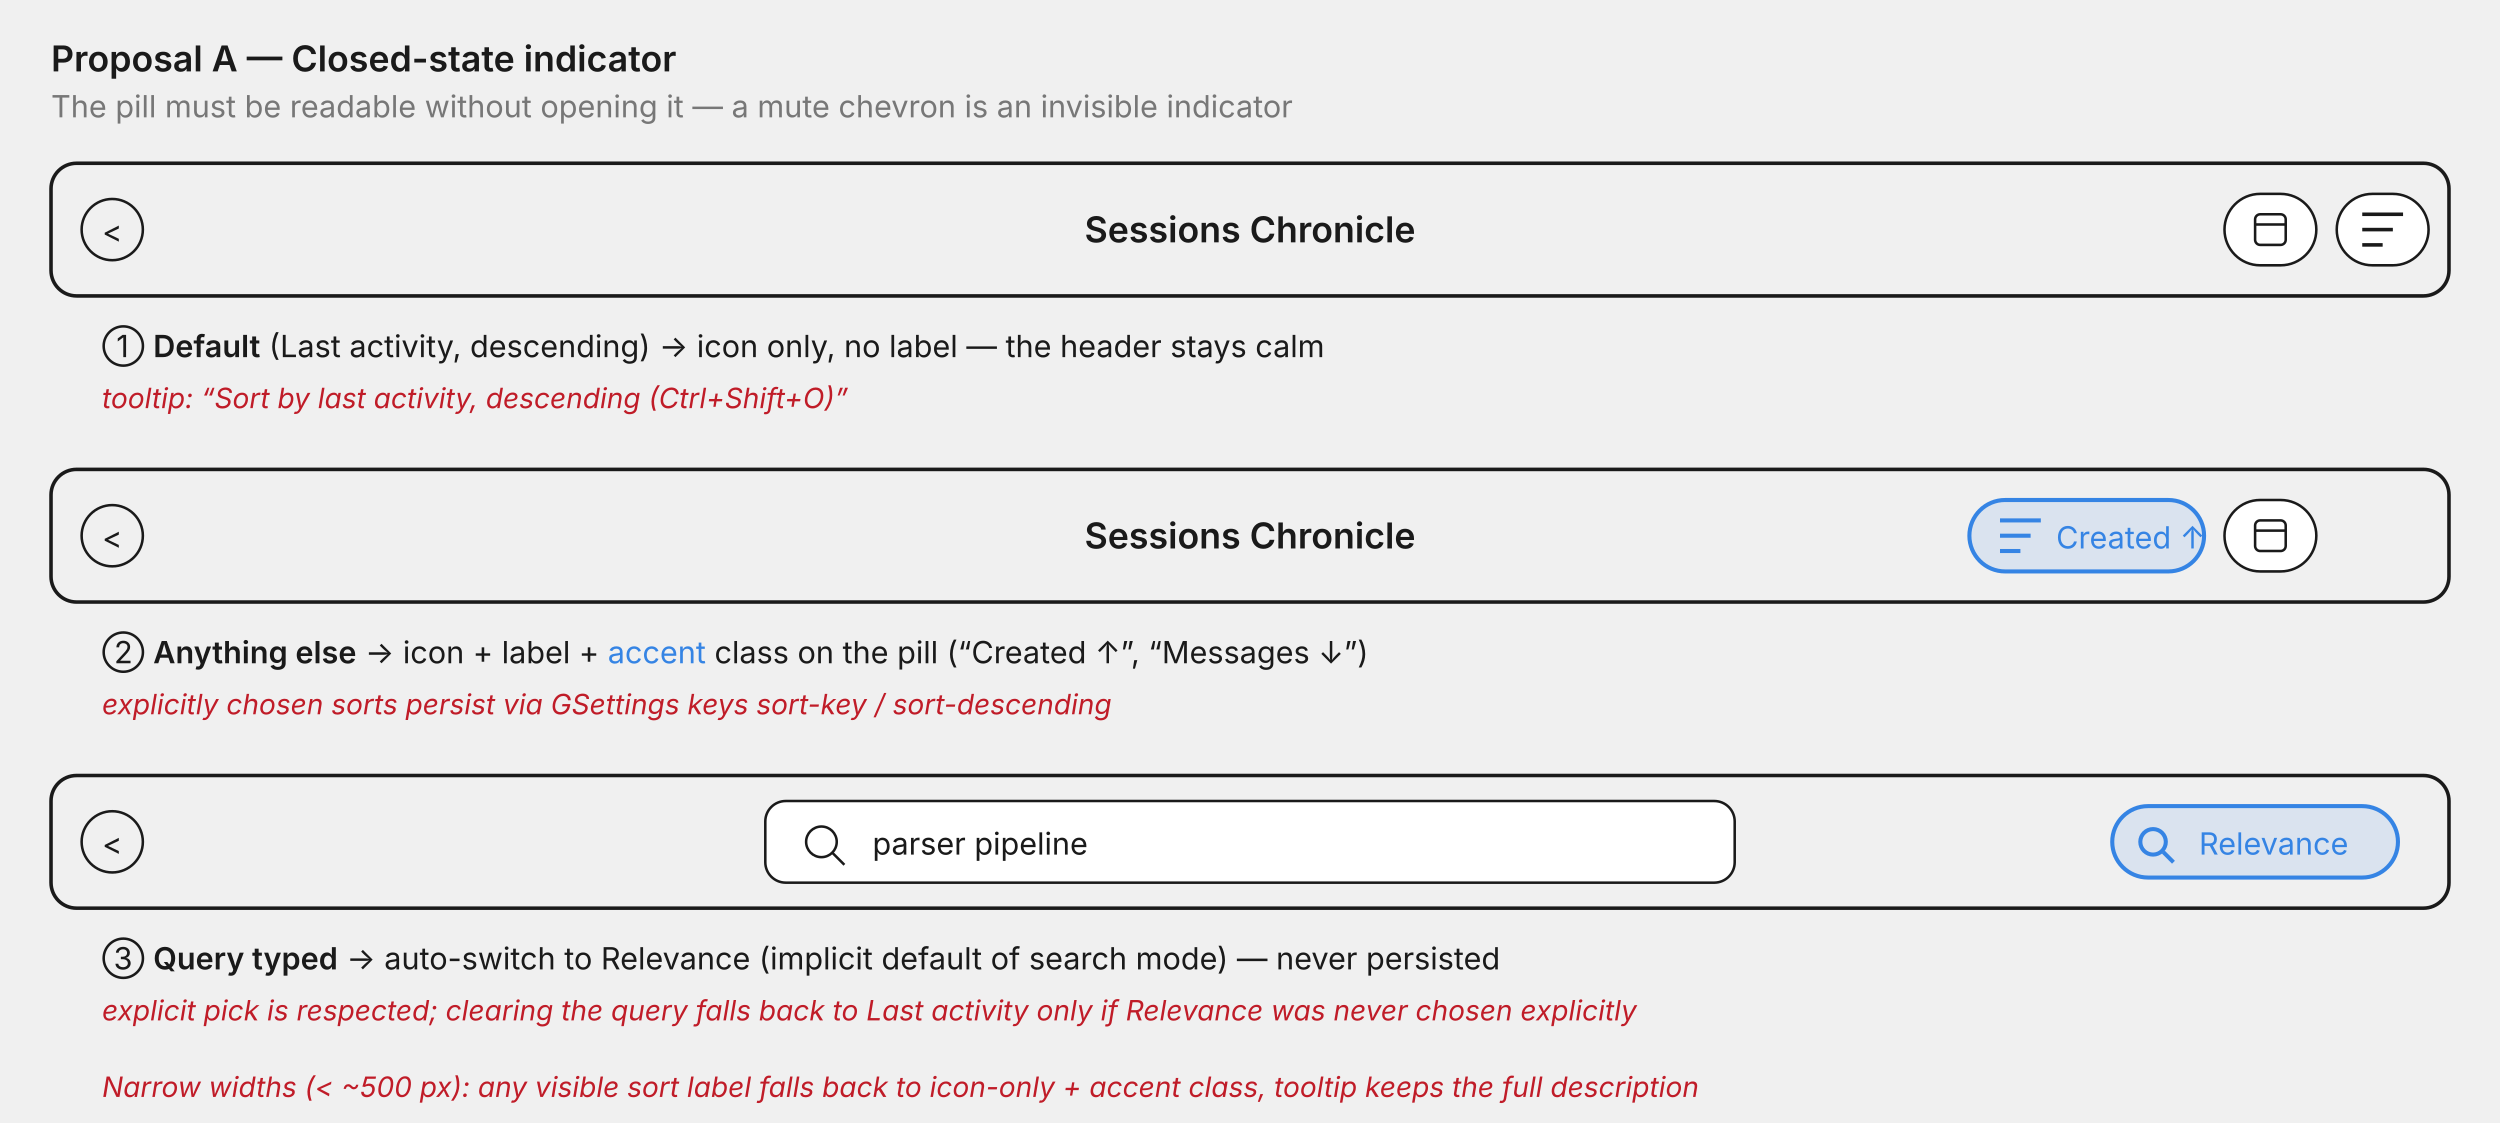
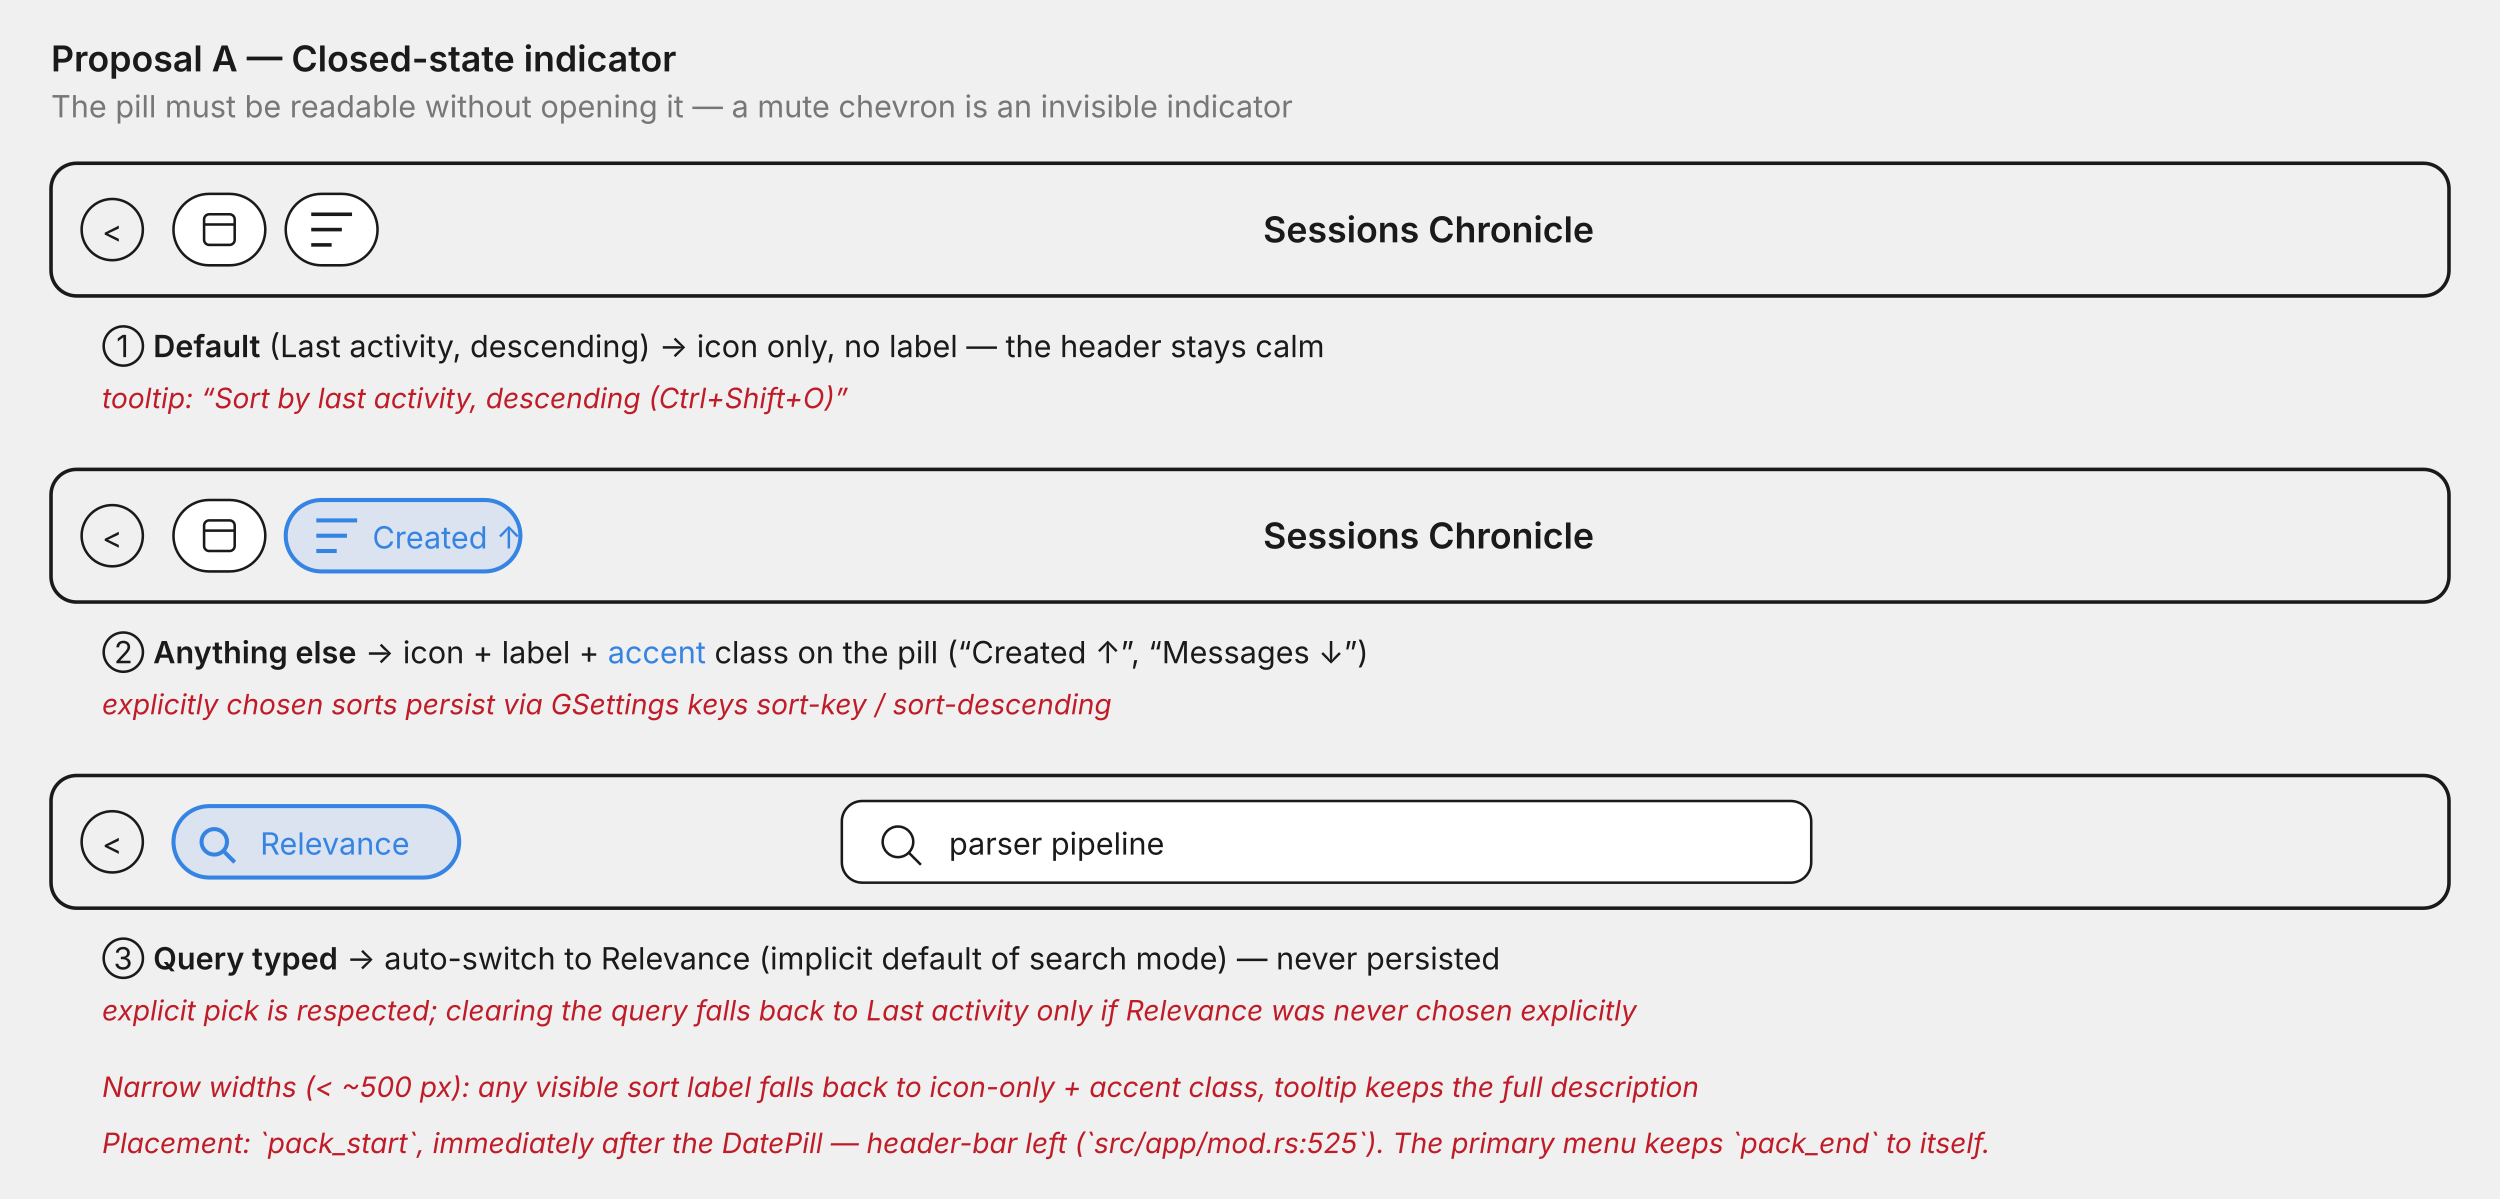
- <svg xmlns="http://www.w3.org/2000/svg" viewBox="0 0 980 440" font-family="-apple-system, 'Cantarell', system-ui, sans-serif" font-size="13">
+ <svg xmlns="http://www.w3.org/2000/svg" viewBox="0 0 980 470" font-family="-apple-system, 'Cantarell', system-ui, sans-serif" font-size="13">
  <style>
    .stroke { fill: none; stroke: #1a1a1a; stroke-width: 1.4; }
    .stroke-thin { fill: none; stroke: #1a1a1a; stroke-width: 1; }
    .muted { fill: #777; }
    .accent { fill: #3584e4; }
    .accent-stroke { fill: none; stroke: #3584e4; stroke-width: 1.6; }
    .accent-bg { fill: #3584e4; fill-opacity: 0.12; }
    .red { fill: #c01c28; }
    .label { font-size: 12px; fill: #1a1a1a; }
    .title { font-size: 14px; font-weight: 600; fill: #1a1a1a; }
    .note { font-size: 11px; fill: #c01c28; font-style: italic; }
    .ws { fill: #ffffff; }
  </style>
  <text x="20" y="28" class="title">Proposal A — Closed-state indicator</text>
  <text x="20" y="46" class="muted" font-size="12">The pill must be readable without opening it — a mute chevron is an invisible indicator</text>
  <rect x="20" y="64" width="940" height="52" rx="10" fill="#f0f0f0" />
  <rect x="20" y="64" width="940" height="52" rx="10" class="stroke" />
  <circle cx="44" cy="90" r="12" class="stroke-thin" />
  <text x="44" y="95" class="label" text-anchor="middle">&lt;</text>
-   <text x="490" y="95" class="title" text-anchor="middle">Sessions Chronicle</text>
-   <rect x="872" y="76" width="36" height="28" rx="14" class="ws stroke-thin" />
-   <rect x="884" y="84" width="12" height="12" rx="2" class="stroke-thin" />
-   <line x1="884" y1="88" x2="896" y2="88" class="stroke-thin" />
-   <rect x="916" y="76" width="36" height="28" rx="14" class="ws stroke-thin" />
-   <line x1="926" y1="84" x2="942" y2="84" class="stroke" />
-   <line x1="926" y1="90" x2="938" y2="90" class="stroke" />
-   <line x1="926" y1="96" x2="934" y2="96" class="stroke" />
+   <text x="560" y="95" class="title" text-anchor="middle">Sessions Chronicle</text>
+   <rect x="68" y="76" width="36" height="28" rx="14" class="ws stroke-thin" />
+   <rect x="80" y="84" width="12" height="12" rx="2" class="stroke-thin" />
+   <line x1="80" y1="88" x2="92" y2="88" class="stroke-thin" />
+   <rect x="112" y="76" width="36" height="28" rx="14" class="ws stroke-thin" />
+   <line x1="122" y1="84" x2="138" y2="84" class="stroke" />
+   <line x1="122" y1="90" x2="134" y2="90" class="stroke" />
+   <line x1="122" y1="96" x2="130" y2="96" class="stroke" />
  <text x="40" y="140" class="label">① <tspan font-weight="600">Default</tspan> (Last activity, descending) → icon only, no label — the header stays calm</text>
  <text x="40" y="160" class="note">tooltip: “Sort by last activity, descending (Ctrl+Shift+O)”</text>
  <rect x="20" y="184" width="940" height="52" rx="10" fill="#f0f0f0" />
  <rect x="20" y="184" width="940" height="52" rx="10" class="stroke" />
  <circle cx="44" cy="210" r="12" class="stroke-thin" />
  <text x="44" y="215" class="label" text-anchor="middle">&lt;</text>
-   <text x="490" y="215" class="title" text-anchor="middle">Sessions Chronicle</text>
-   <rect x="872" y="196" width="36" height="28" rx="14" class="ws stroke-thin" />
-   <rect x="884" y="204" width="12" height="12" rx="2" class="stroke-thin" />
-   <line x1="884" y1="208" x2="896" y2="208" class="stroke-thin" />
-   <rect x="772" y="196" width="92" height="28" rx="14" class="accent-bg accent-stroke" />
-   <line x1="784" y1="204" x2="800" y2="204" class="accent-stroke" />
-   <line x1="784" y1="210" x2="796" y2="210" class="accent-stroke" />
-   <line x1="784" y1="216" x2="792" y2="216" class="accent-stroke" />
-   <text x="806" y="215" class="accent" font-size="12">Created ↑</text>
+   <text x="560" y="215" class="title" text-anchor="middle">Sessions Chronicle</text>
+   <rect x="68" y="196" width="36" height="28" rx="14" class="ws stroke-thin" />
+   <rect x="80" y="204" width="12" height="12" rx="2" class="stroke-thin" />
+   <line x1="80" y1="208" x2="92" y2="208" class="stroke-thin" />
+   <rect x="112" y="196" width="92" height="28" rx="14" class="accent-bg accent-stroke" />
+   <line x1="124" y1="204" x2="140" y2="204" class="accent-stroke" />
+   <line x1="124" y1="210" x2="136" y2="210" class="accent-stroke" />
+   <line x1="124" y1="216" x2="132" y2="216" class="accent-stroke" />
+   <text x="146" y="215" class="accent" font-size="12">Created ↑</text>
  <text x="40" y="260" class="label">② <tspan font-weight="600">Anything else</tspan> → icon + label + <tspan class="accent">accent</tspan> class on the pill (“Created ↑”, “Messages ↓”)</text>
  <text x="40" y="280" class="note">explicitly chosen sorts persist via GSettings keys sort-key / sort-descending</text>
  <rect x="20" y="304" width="940" height="52" rx="10" fill="#f0f0f0" />
  <rect x="20" y="304" width="940" height="52" rx="10" class="stroke" />
  <circle cx="44" cy="330" r="12" class="stroke-thin" />
  <text x="44" y="335" class="label" text-anchor="middle">&lt;</text>
-   <rect x="300" y="314" width="380" height="32" rx="8" class="ws stroke-thin" />
-   <circle cx="322" cy="330" r="6" class="stroke-thin" />
-   <line x1="326" y1="334" x2="331" y2="339" class="stroke-thin" />
-   <text x="342" y="335" class="label">parser pipeline</text>
-   <rect x="828" y="316" width="112" height="28" rx="14" class="accent-bg accent-stroke" />
-   <circle cx="844" cy="330" r="5" class="accent-stroke" />
-   <line x1="848" y1="334" x2="852" y2="338" class="accent-stroke" />
-   <text x="862" y="335" class="accent" font-size="12">Relevance</text>
+   <rect x="330" y="314" width="380" height="32" rx="8" class="ws stroke-thin" />
+   <circle cx="352" cy="330" r="6" class="stroke-thin" />
+   <line x1="356" y1="334" x2="361" y2="339" class="stroke-thin" />
+   <text x="372" y="335" class="label">parser pipeline</text>
+   <rect x="68" y="316" width="112" height="28" rx="14" class="accent-bg accent-stroke" />
+   <circle cx="84" cy="330" r="5" class="accent-stroke" />
+   <line x1="88" y1="334" x2="92" y2="338" class="accent-stroke" />
+   <text x="102" y="335" class="accent" font-size="12">Relevance</text>
  <text x="40" y="380" class="label">③ <tspan font-weight="600">Query typed</tspan> → auto-switch to Relevance (implicit default of search mode) — never persisted</text>
  <text x="40" y="400" class="note">explicit pick is respected; clearing the query falls back to Last activity only if Relevance was never chosen explicitly</text>
  <text x="40" y="430" class="note">Narrow widths (&lt; ~500 px): any visible sort label falls back to icon-only + accent class, tooltip keeps the full description</text>
+   <text x="40" y="452" class="note">Placement: `pack_start`, immediately after the DatePill — header-bar left (`src/app/mod.rs:525`). The primary menu keeps `pack_end` to itself.</text>
</svg>
